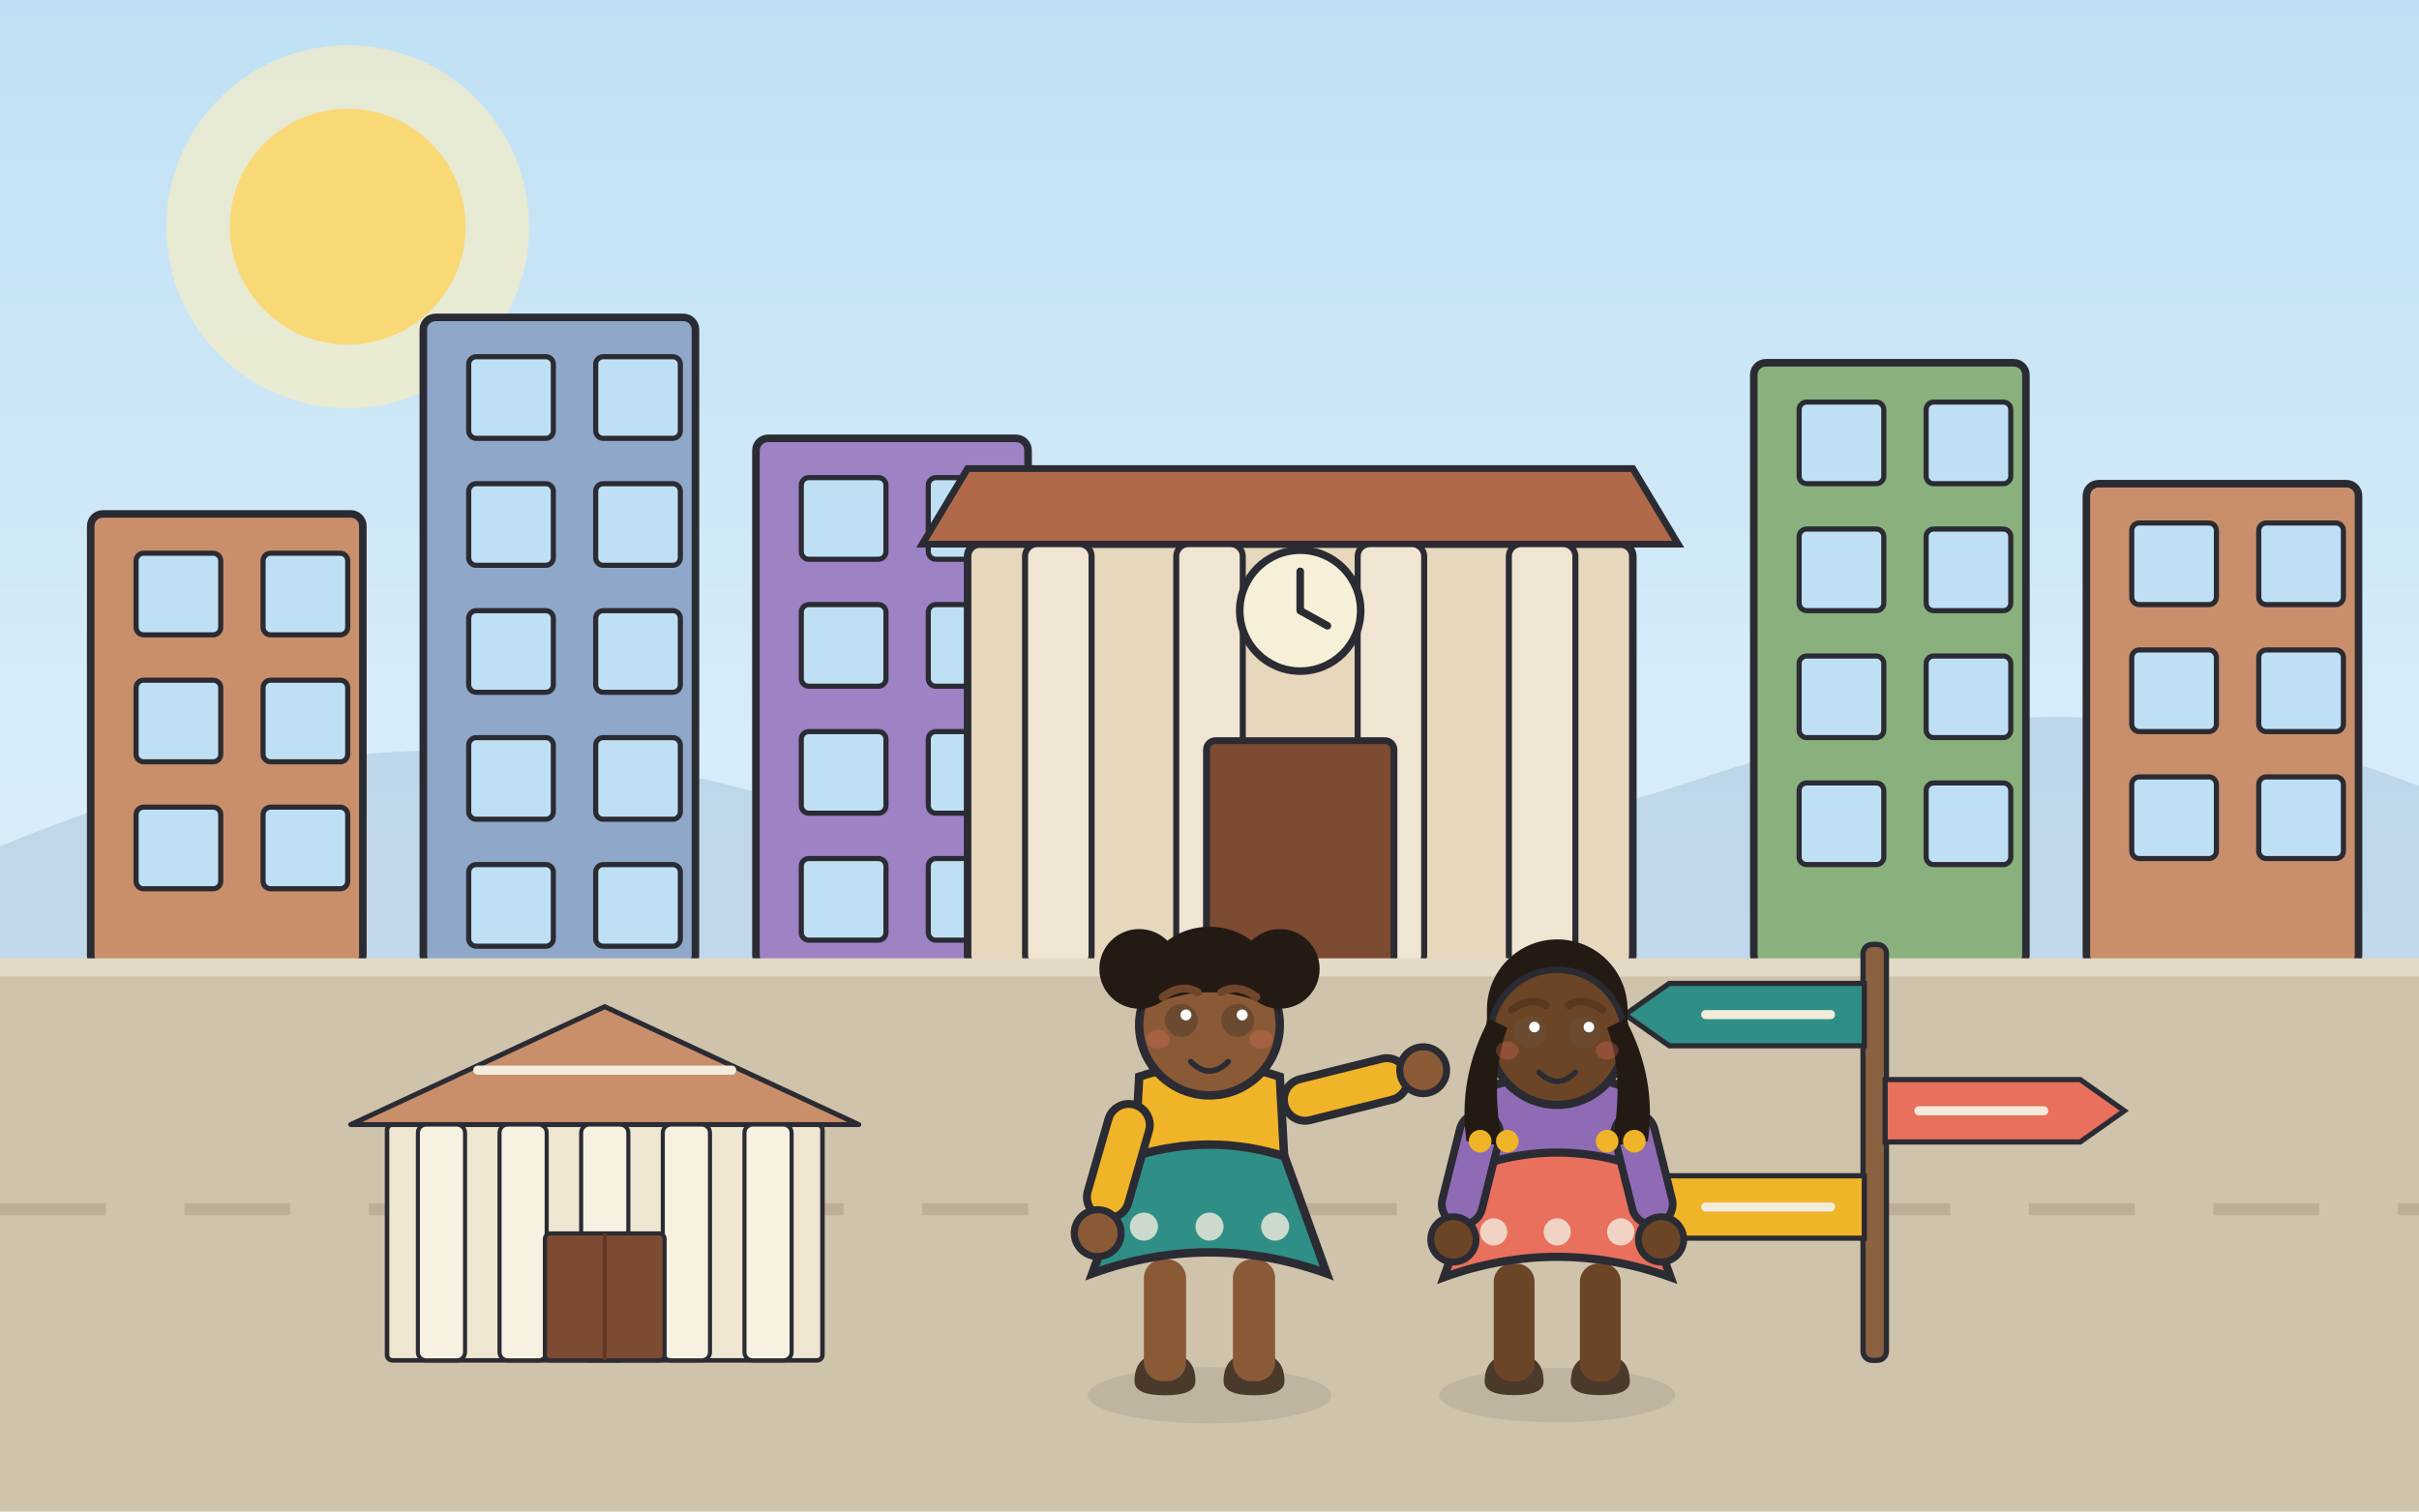
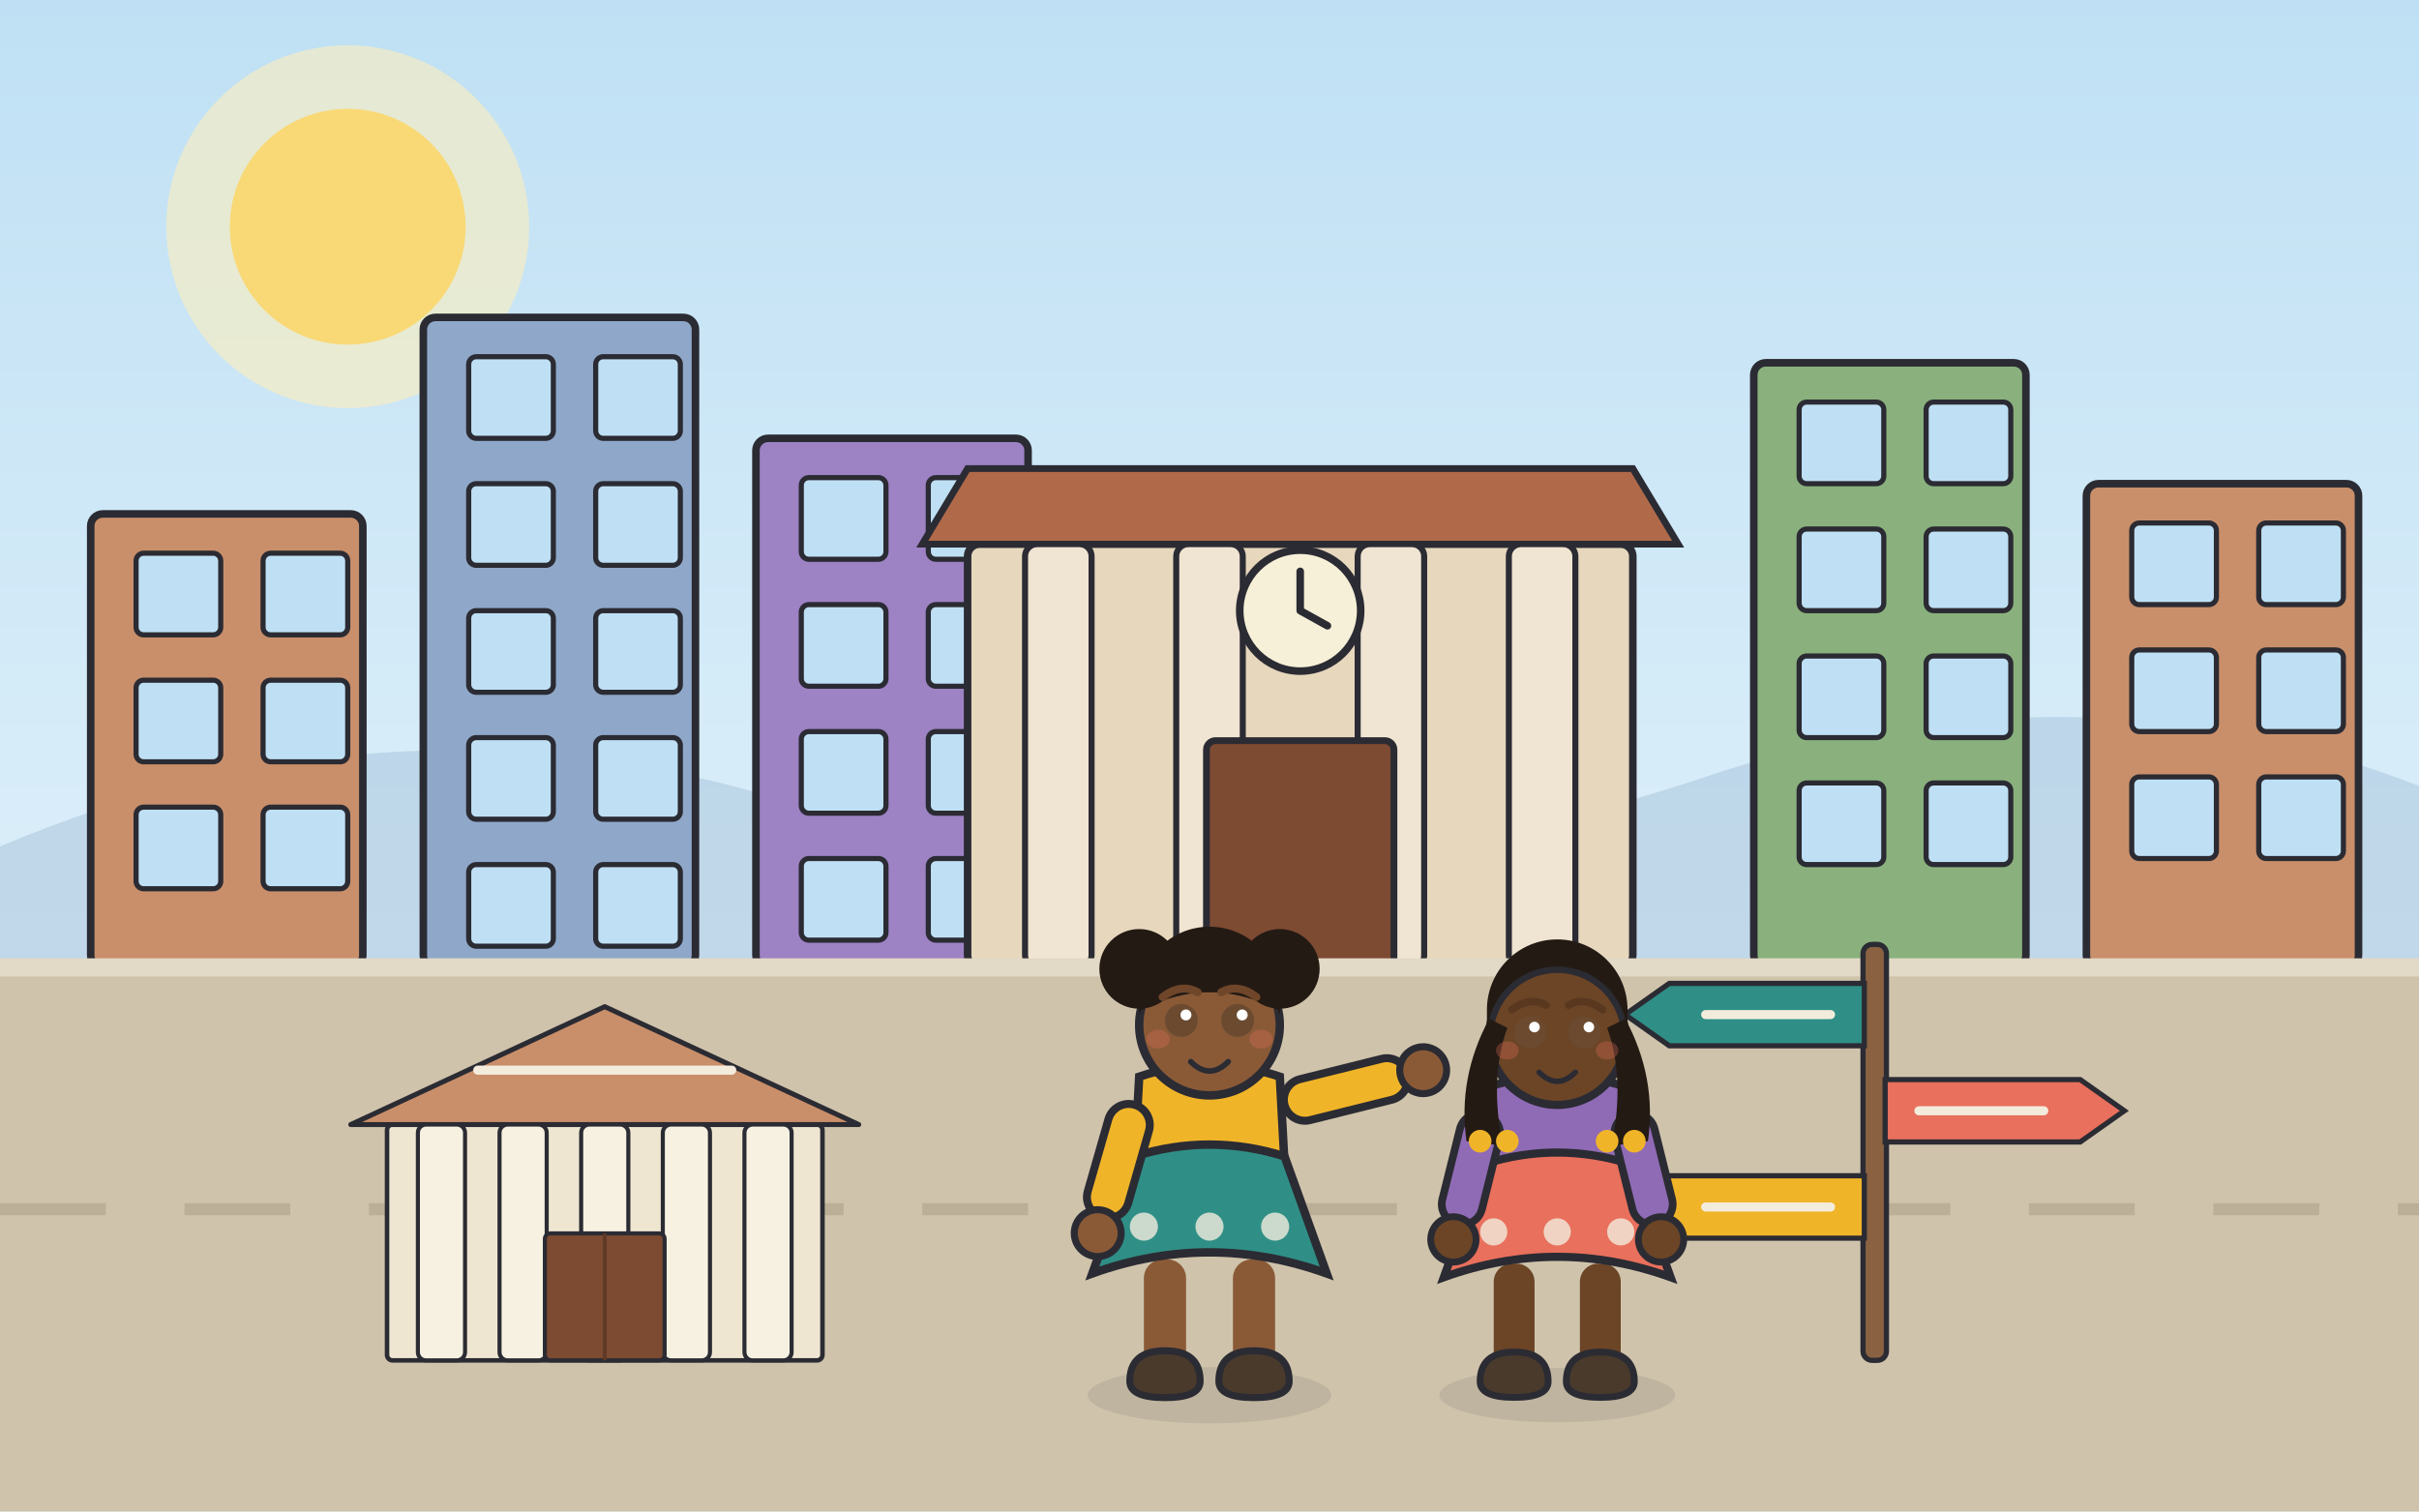
<svg xmlns="http://www.w3.org/2000/svg" viewBox="0 0 1600 1000" role="img">
  <style>
@media (prefers-reduced-motion: no-preference) {
  .anim-idle { animation: idle 3.8s ease-in-out infinite alternate; }
  @keyframes idle { from { transform: translateY(0); } to { transform: translateY(-6px); } }
  .anim-tail { transform-box: fill-box; transform-origin: 100% 20%; animation: tail 2.6s ease-in-out infinite alternate; }
  @keyframes tail { from { transform: rotate(-6deg); } to { transform: rotate(8deg); } }
  .anim-blink { transform-box: fill-box; transform-origin: center; animation: blink 5.2s infinite; }
  @keyframes blink { 0%, 93%, 100% { transform: scaleY(1); } 95%, 97% { transform: scaleY(0.12); } }
  .anim-glow { transform-box: fill-box; transform-origin: center; animation: glow 4.2s ease-in-out infinite alternate; }
  @keyframes glow { from { transform: scale(1); opacity: 0.5; } to { transform: scale(1.08); opacity: 0.75; } }
  .anim-shimmer { animation: shimmer 5s ease-in-out infinite alternate; }
  @keyframes shimmer { from { opacity: 0.62; } to { opacity: 0.92; } }
  .anim-grass { transform-box: fill-box; transform-origin: 50% 100%; animation: sway 3.2s ease-in-out infinite alternate; }
  .anim-canopy { transform-box: fill-box; transform-origin: 50% 100%; animation: sway 5.6s ease-in-out infinite alternate; }
  @keyframes sway { from { transform: rotate(-1.8deg); } to { transform: rotate(2.2deg); } }
  .anim-rain { animation: rainfall 1.15s linear infinite; }
  @keyframes rainfall { from { transform: translateY(-32px); opacity: 0.85; } 75% { opacity: 0.55; } to { transform: translateY(72px); opacity: 0; } }
  .anim-ripple { transform-box: fill-box; transform-origin: center; animation: ripple 3.4s ease-in-out infinite alternate; }
  @keyframes ripple { from { transform: scale(1); opacity: 0.8; } to { transform: scale(1.18); opacity: 0.55; } }
  .anim-drip { animation: drip 1s ease-in infinite; }
  @keyframes drip { from { transform: translateY(-12px); opacity: 0.95; } to { transform: translateY(28px); opacity: 0; } }
  .anim-flow { stroke-dasharray: 26 20; animation: flow 0.8s linear infinite; }
  @keyframes flow { from { stroke-dashoffset: 0; } to { stroke-dashoffset: -46; } }
  .anim-splash { transform-box: fill-box; transform-origin: 50% 100%; animation: splashPulse 1.7s ease-in-out infinite alternate; }
  @keyframes splashPulse { from { transform: scale(0.97); } to { transform: scale(1.05); } }
  .anim-strain { transform-box: fill-box; transform-origin: center; animation: strain 0.9s ease-in-out infinite alternate; }
  @keyframes strain { from { transform: translateX(-5px); } to { transform: translateX(4px); } }
  .anim-float { transform-box: fill-box; transform-origin: center; animation: floaty 2.6s ease-in-out infinite alternate; }
  @keyframes floaty { from { transform: translateY(0) scale(1); } to { transform: translateY(-12px) scale(1.08); } }
  .anim-wave { animation: wave 2.4s ease-in-out infinite; opacity: 0; }
  @keyframes wave { 0% { opacity: 0; } 30% { opacity: 0.9; } 60%, 100% { opacity: 0; } }
  .anim-cloud { animation: cloudDrift 9s ease-in-out infinite alternate; }
  @keyframes cloudDrift { from { transform: translateX(-18px); } to { transform: translateX(22px); } }
  .tap-target { cursor: pointer; }
  .tap-target.tap-play { transform-box: fill-box; transform-origin: 50% 85%; animation: tapWiggle 0.7s ease-in-out; }
  .tap-target[data-tap="puddle"].tap-play { transform-origin: center; animation: tapSplash 0.85s ease-out; }
  .tap-target[data-tap="sun"].tap-play { transform-origin: center; animation: tapPulse 0.6s ease-in-out; }
  .tap-target[data-tap="tree"].tap-play { transform-origin: 50% 100%; animation: tapShake 0.7s ease-in-out; }
  @keyframes tapWiggle { 0% { transform: rotate(0); } 25% { transform: rotate(-4deg) scale(1.03); } 55% { transform: rotate(3deg) scale(1.04); } 80% { transform: rotate(-1.5deg); } 100% { transform: rotate(0); } }
  @keyframes tapSplash { 0% { transform: scale(1); } 40% { transform: scale(1.06, 0.94); } 70% { transform: scale(0.97, 1.03); } 100% { transform: scale(1); } }
  @keyframes tapPulse { 0% { transform: scale(1); } 50% { transform: scale(1.12); } 100% { transform: scale(1); } }
  @keyframes tapShake { 0% { transform: rotate(0); } 20% { transform: rotate(2.4deg); } 45% { transform: rotate(-2deg); } 70% { transform: rotate(1.2deg); } 100% { transform: rotate(0); } }
  .tap-burst { opacity: 0; }
  .tap-target.tap-play .tap-burst { opacity: 1; }
  .tap-target.tap-play .tap-burst circle { animation: burstUp 0.6s ease-out forwards; }
  @keyframes burstUp { from { transform: translateY(0); opacity: 0.95; } to { transform: translateY(-90px); opacity: 0; } }
}
</style>
  <defs>
    <linearGradient id="sky" x1="0" y1="0" x2="0" y2="1">
      <stop offset="0" stop-color="#bfe0f4" />
      <stop offset="1" stop-color="#eef8fd" />
    </linearGradient>
  </defs>
  <rect width="1600" height="1000" fill="url(#sky)" />
  <g class="tap-target" data-tap="sun">
    <circle class="anim-glow" cx="230" cy="150" r="120" fill="#fdeebc" opacity="0.6" />
    <circle cx="230" cy="150" r="78" fill="#f9d976" />
  </g>
  <path d="M 0 560 q 260 -110 520 -30 q 300 90 620 -20 q 240 -76 460 10 L 1600 640 L 0 640 Z" fill="#a9c4dd" opacity="0.55" />
  <rect x="60" y="340" width="180" height="300" rx="8" fill="#c98f6a" stroke="#2b2b33" stroke-width="5" />
  <rect x="90" y="366" width="56" height="54" rx="5" fill="#bfe0f4" stroke="#2b2b33" stroke-width="3.4" />
  <rect x="174" y="366" width="56" height="54" rx="5" fill="#bfe0f4" stroke="#2b2b33" stroke-width="3.4" />
  <rect x="90" y="450" width="56" height="54" rx="5" fill="#bfe0f4" stroke="#2b2b33" stroke-width="3.4" />
  <rect x="174" y="450" width="56" height="54" rx="5" fill="#bfe0f4" stroke="#2b2b33" stroke-width="3.4" />
  <rect x="90" y="534" width="56" height="54" rx="5" fill="#bfe0f4" stroke="#2b2b33" stroke-width="3.4" />
  <rect x="174" y="534" width="56" height="54" rx="5" fill="#bfe0f4" stroke="#2b2b33" stroke-width="3.4" />
  <rect x="280" y="210" width="180" height="430" rx="8" fill="#8fa8c9" stroke="#2b2b33" stroke-width="5" />
  <rect x="310" y="236" width="56" height="54" rx="5" fill="#bfe0f4" stroke="#2b2b33" stroke-width="3.4" />
  <rect x="394" y="236" width="56" height="54" rx="5" fill="#bfe0f4" stroke="#2b2b33" stroke-width="3.4" />
  <rect x="310" y="320" width="56" height="54" rx="5" fill="#bfe0f4" stroke="#2b2b33" stroke-width="3.4" />
  <rect x="394" y="320" width="56" height="54" rx="5" fill="#bfe0f4" stroke="#2b2b33" stroke-width="3.4" />
  <rect x="310" y="404" width="56" height="54" rx="5" fill="#bfe0f4" stroke="#2b2b33" stroke-width="3.4" />
  <rect x="394" y="404" width="56" height="54" rx="5" fill="#bfe0f4" stroke="#2b2b33" stroke-width="3.4" />
  <rect x="310" y="488" width="56" height="54" rx="5" fill="#bfe0f4" stroke="#2b2b33" stroke-width="3.4" />
  <rect x="394" y="488" width="56" height="54" rx="5" fill="#bfe0f4" stroke="#2b2b33" stroke-width="3.4" />
  <rect x="310" y="572" width="56" height="54" rx="5" fill="#bfe0f4" stroke="#2b2b33" stroke-width="3.4" />
  <rect x="394" y="572" width="56" height="54" rx="5" fill="#bfe0f4" stroke="#2b2b33" stroke-width="3.4" />
  <rect x="500" y="290" width="180" height="350" rx="8" fill="#9d82c4" stroke="#2b2b33" stroke-width="5" />
  <rect x="530" y="316" width="56" height="54" rx="5" fill="#bfe0f4" stroke="#2b2b33" stroke-width="3.4" />
  <rect x="614" y="316" width="56" height="54" rx="5" fill="#bfe0f4" stroke="#2b2b33" stroke-width="3.4" />
  <rect x="530" y="400" width="56" height="54" rx="5" fill="#bfe0f4" stroke="#2b2b33" stroke-width="3.4" />
  <rect x="614" y="400" width="56" height="54" rx="5" fill="#bfe0f4" stroke="#2b2b33" stroke-width="3.4" />
  <rect x="530" y="484" width="56" height="54" rx="5" fill="#bfe0f4" stroke="#2b2b33" stroke-width="3.4" />
  <rect x="614" y="484" width="56" height="54" rx="5" fill="#bfe0f4" stroke="#2b2b33" stroke-width="3.4" />
  <rect x="530" y="568" width="56" height="54" rx="5" fill="#bfe0f4" stroke="#2b2b33" stroke-width="3.4" />
  <rect x="614" y="568" width="56" height="54" rx="5" fill="#bfe0f4" stroke="#2b2b33" stroke-width="3.4" />
  <rect x="1160" y="240" width="180" height="400" rx="8" fill="#8ab17d" stroke="#2b2b33" stroke-width="5" />
  <rect x="1190" y="266" width="56" height="54" rx="5" fill="#bfe0f4" stroke="#2b2b33" stroke-width="3.4" />
  <rect x="1274" y="266" width="56" height="54" rx="5" fill="#bfe0f4" stroke="#2b2b33" stroke-width="3.4" />
  <rect x="1190" y="350" width="56" height="54" rx="5" fill="#bfe0f4" stroke="#2b2b33" stroke-width="3.4" />
  <rect x="1274" y="350" width="56" height="54" rx="5" fill="#bfe0f4" stroke="#2b2b33" stroke-width="3.4" />
  <rect x="1190" y="434" width="56" height="54" rx="5" fill="#bfe0f4" stroke="#2b2b33" stroke-width="3.4" />
  <rect x="1274" y="434" width="56" height="54" rx="5" fill="#bfe0f4" stroke="#2b2b33" stroke-width="3.4" />
  <rect x="1190" y="518" width="56" height="54" rx="5" fill="#bfe0f4" stroke="#2b2b33" stroke-width="3.4" />
  <rect x="1274" y="518" width="56" height="54" rx="5" fill="#bfe0f4" stroke="#2b2b33" stroke-width="3.4" />
  <rect x="1380" y="320" width="180" height="320" rx="8" fill="#c98f6a" stroke="#2b2b33" stroke-width="5" />
  <rect x="1410" y="346" width="56" height="54" rx="5" fill="#bfe0f4" stroke="#2b2b33" stroke-width="3.4" />
  <rect x="1494" y="346" width="56" height="54" rx="5" fill="#bfe0f4" stroke="#2b2b33" stroke-width="3.4" />
  <rect x="1410" y="430" width="56" height="54" rx="5" fill="#bfe0f4" stroke="#2b2b33" stroke-width="3.4" />
  <rect x="1494" y="430" width="56" height="54" rx="5" fill="#bfe0f4" stroke="#2b2b33" stroke-width="3.4" />
  <rect x="1410" y="514" width="56" height="54" rx="5" fill="#bfe0f4" stroke="#2b2b33" stroke-width="3.4" />
  <rect x="1494" y="514" width="56" height="54" rx="5" fill="#bfe0f4" stroke="#2b2b33" stroke-width="3.4" />
  <g transform="translate(860 640)">
    <rect x="-220" y="-280" width="440" height="280" rx="8" fill="#e6d7bd" stroke="#2b2b33" stroke-width="5" />
    <path d="M -250 -280 h 500 l -30 -50 h -440 z" fill="#b06a4a" stroke="#2b2b33" stroke-width="4.5" />
    <rect x="-182" y="-280" width="44" height="280" rx="8" fill="#f0e4d2" stroke="#2b2b33" stroke-width="4" />
    <rect x="-82" y="-280" width="44" height="280" rx="8" fill="#f0e4d2" stroke="#2b2b33" stroke-width="4" />
    <rect x="38" y="-280" width="44" height="280" rx="8" fill="#f0e4d2" stroke="#2b2b33" stroke-width="4" />
    <rect x="138" y="-280" width="44" height="280" rx="8" fill="#f0e4d2" stroke="#2b2b33" stroke-width="4" />
    <rect x="-62" y="-150" width="124" height="150" rx="6" fill="#7d4a32" stroke="#2b2b33" stroke-width="4.5" />
    <circle cx="0" cy="-236" r="40" fill="#f6f0d8" stroke="#2b2b33" stroke-width="5" />
    <path d="M 0 -236 v -26 M 0 -236 l 18 10" stroke="#2b2b33" stroke-width="5" stroke-linecap="round" />
  </g>
  <rect x="0" y="640" width="1600" height="360" fill="#cfc3ab" />
  <path d="M 0 640 h 1600" stroke="#e2d9c6" stroke-width="12" />
  <path d="M 0 800 h 1600" stroke="#b3a68f" stroke-width="8" stroke-dasharray="70 52" opacity="0.7" />
  <g transform="translate(400 900) scale(0.6)">
    <rect x="-240" y="-260" width="480" height="260" rx="6" fill="#efe6d2" stroke="#2b2b33" stroke-width="5" />
    <path d="M -280 -260 L 0 -390 L 280 -260 Z" fill="#c98f6a" stroke="#2b2b33" stroke-width="5.5" stroke-linejoin="round" />
    <rect x="-206" y="-260" width="52" height="260" rx="9" fill="#f7f1e2" stroke="#2b2b33" stroke-width="4.5" />
    <rect x="-116" y="-260" width="52" height="260" rx="9" fill="#f7f1e2" stroke="#2b2b33" stroke-width="4.5" />
    <rect x="-26" y="-260" width="52" height="260" rx="9" fill="#f7f1e2" stroke="#2b2b33" stroke-width="4.5" />
    <rect x="64" y="-260" width="52" height="260" rx="9" fill="#f7f1e2" stroke="#2b2b33" stroke-width="4.5" />
    <rect x="154" y="-260" width="52" height="260" rx="9" fill="#f7f1e2" stroke="#2b2b33" stroke-width="4.5" />
    <rect x="-66" y="-140" width="132" height="140" rx="6" fill="#7d4a32" stroke="#2b2b33" stroke-width="4.5" />
    <path d="M 0 -140 v 140" stroke="#5f3826" stroke-width="4" />
    <path d="M -140 -320 h 280" stroke="#f3ecdd" stroke-width="10" stroke-linecap="round" />
  </g>
  <g transform="translate(1240 900) scale(0.86)">
    <rect x="-9" y="-320" width="18" height="320" rx="7" fill="#8a6242" stroke="#2b2b33" stroke-width="4" />
    <path d="M -8 -290 h -150 l -34 24 l 34 24 h 150 z" fill="#2f8f86" stroke="#2b2b33" stroke-width="4" />
    <path d="M -34 -266 h -96" stroke="#f3ecdd" stroke-width="7" stroke-linecap="round" />
    <path d="M 8 -216 h 150 l 34 24 l -34 24 h -150 z" fill="#e8705c" stroke="#2b2b33" stroke-width="4" />
    <path d="M 34 -192 h 96" stroke="#f3ecdd" stroke-width="7" stroke-linecap="round" />
    <path d="M -8 -142 h -150 l -34 24 l 34 24 h 150 z" fill="#f0b429" stroke="#2b2b33" stroke-width="4" />
    <path d="M -34 -118 h -96" stroke="#f3ecdd" stroke-width="7" stroke-linecap="round" />
  </g>
  <g transform="translate(800 920) scale(1.55 1.55)">
    <ellipse cx="0" cy="2" rx="52" ry="12" fill="#2b2b33" opacity="0.10" />
    <g class="tap-target" data-figure="amal" data-tap="amal" data-mood="happy">
      <g class="anim-idle" style="animation-delay:1.47s">
-         <path d="M -32 -4 q 0 -12 13 -12 q 13 0 13 12 q 0 6 -13 6 q -13 0 -13 -6 z" fill="#4a3a2c" />
-         <path d="M 6 -4 q 0 -12 13 -12 q 13 0 13 12 q 0 6 -13 6 q -13 0 -13 -6 z" fill="#4a3a2c" />
        <rect x="-28" y="-56" width="18" height="52" rx="8" fill="#8a5a37" />
        <rect x="10" y="-56" width="18" height="52" rx="8" fill="#8a5a37" />
+         <path d="M -34 -4 q 0 -13 15 -13 q 15 0 15 13 q 0 7 -15 7 q -15 0 -15 -7 z" fill="#4a3a2c" stroke="#2b2b33" stroke-width="3" />
+         <path d="M 4 -4 q 0 -13 15 -13 q 15 0 15 13 q 0 7 -15 7 q -15 0 -15 -7 z" fill="#4a3a2c" stroke="#2b2b33" stroke-width="3" />
        <path d="M -34 -60 q 34 -12 68 0 l -4 -74 q -30 -10 -60 0 z" fill="#f0b429" stroke="#2b2b33" stroke-width="3.6" />
        <path d="M -50 -50 q 50 -18 100 0 l -18 -50 q -32 -10 -64 0 z" fill="#2f8f86" stroke="#2b2b33" stroke-width="3.6" />
        <circle cx="-28" cy="-70" r="6" fill="#f3ecdd" opacity="0.8" />
        <circle cx="0" cy="-70" r="6" fill="#f3ecdd" opacity="0.8" />
        <circle cx="28" cy="-70" r="6" fill="#f3ecdd" opacity="0.8" />
        <g transform="translate(-32 -122) rotate(16)">
          <rect x="-9" y="0" width="18" height="50" rx="9" fill="#f0b429" stroke="#2b2b33" stroke-width="3.4" />
          <circle cx="0" cy="57" r="10" fill="#8a5a37" stroke="#2b2b33" stroke-width="3" />
        </g>
        <g transform="translate(32 -122) rotate(-104)">
          <rect x="-9" y="0" width="18" height="54" rx="9" fill="#f0b429" stroke="#2b2b33" stroke-width="3.4" />
          <circle cx="0" cy="61" r="10" fill="#8a5a37" stroke="#2b2b33" stroke-width="3" />
        </g>
        <g transform="translate(0 -156)">
          <circle cx="0" cy="0" r="30" fill="#8a5a37" stroke="#2b2b33" stroke-width="3.6" />
          <circle cx="-30" cy="-24" r="17" fill="#241a14" />
          <circle cx="30" cy="-24" r="17" fill="#241a14" />
          <path d="M -30 -6 a 30 30 0 0 1 60 0 q -30 -16 -60 0 z" fill="#241a14" />
          <path d="M -30 -4 a 31 31 0 0 1 60 0 l 0 -8 a 30 30 0 0 0 -60 0 z" fill="#241a14" />
          <path d="M -30 2 a 30 30 0 0 0 60 0" fill="none" />
          <g transform="translate(-12 -2)">
            <g class="anim-blink">
              <circle cx="0" cy="0" r="7.02" fill="#6b4a2f" />
              <circle cx="1.95" cy="-2.34" r="2.34" fill="#fff" />
            </g>
          </g>
          <g transform="translate(12 -2)">
            <g class="anim-blink">
              <circle cx="0" cy="0" r="7.02" fill="#6b4a2f" />
              <circle cx="1.95" cy="-2.34" r="2.34" fill="#fff" />
            </g>
          </g>
          <path d="M -20 -12 q 8 -6 15 -2 M 20 -12 q -8 -6 -15 -2" stroke="#6f4629" stroke-width="3.4" fill="none" stroke-linecap="round" />
          <g transform="translate(0 14)">
            <path d="M -8 1.6 q 8 8 16 0" stroke="#2b2b33" stroke-width="2.4" fill="none" stroke-linecap="round" />
          </g>
          <ellipse cx="-22" cy="6" rx="5" ry="4" fill="#e8705c" opacity="0.30" />
          <ellipse cx="22" cy="6" rx="5" ry="4" fill="#e8705c" opacity="0.30" />
        </g>
      </g>
    </g>
  </g>
  <g transform="translate(1030 920) scale(1.5 1.5)">
    <ellipse cx="0" cy="2" rx="52" ry="12" fill="#2b2b33" opacity="0.10" />
    <g class="tap-target" data-figure="nora" data-tap="nora" data-mood="happy">
      <g class="anim-idle" style="animation-delay:1.65s">
-         <path d="M -32 -4 q 0 -12 13 -12 q 13 0 13 12 q 0 6 -13 6 q -13 0 -13 -6 z" fill="#4a3a2c" />
-         <path d="M 6 -4 q 0 -12 13 -12 q 13 0 13 12 q 0 6 -13 6 q -13 0 -13 -6 z" fill="#4a3a2c" />
        <rect x="-28" y="-56" width="18" height="52" rx="8" fill="#6b4526" />
        <rect x="10" y="-56" width="18" height="52" rx="8" fill="#6b4526" />
+         <path d="M -34 -4 q 0 -13 15 -13 q 15 0 15 13 q 0 7 -15 7 q -15 0 -15 -7 z" fill="#4a3a2c" stroke="#2b2b33" stroke-width="3" />
+         <path d="M 4 -4 q 0 -13 15 -13 q 15 0 15 13 q 0 7 -15 7 q -15 0 -15 -7 z" fill="#4a3a2c" stroke="#2b2b33" stroke-width="3" />
        <path d="M -34 -60 q 34 -12 68 0 l -4 -74 q -30 -10 -60 0 z" fill="#8f6bb5" stroke="#2b2b33" stroke-width="3.6" />
        <path d="M -50 -50 q 50 -18 100 0 l -18 -50 q -32 -10 -64 0 z" fill="#e8705c" stroke="#2b2b33" stroke-width="3.6" />
        <circle cx="-28" cy="-70" r="6" fill="#f3ecdd" opacity="0.8" />
        <circle cx="0" cy="-70" r="6" fill="#f3ecdd" opacity="0.8" />
        <circle cx="28" cy="-70" r="6" fill="#f3ecdd" opacity="0.8" />
        <g transform="translate(-32 -122) rotate(14)">
          <rect x="-9" y="0" width="18" height="50" rx="9" fill="#8f6bb5" stroke="#2b2b33" stroke-width="3.4" />
          <circle cx="0" cy="57" r="10" fill="#6b4526" stroke="#2b2b33" stroke-width="3" />
        </g>
        <g transform="translate(32 -122) rotate(-14)">
          <rect x="-9" y="0" width="18" height="50" rx="9" fill="#8f6bb5" stroke="#2b2b33" stroke-width="3.4" />
          <circle cx="0" cy="57" r="10" fill="#6b4526" stroke="#2b2b33" stroke-width="3" />
        </g>
        <g transform="translate(0 -156)">
          <circle cx="0" cy="0" r="30" fill="#6b4526" stroke="#2b2b33" stroke-width="3.6" />
          <path d="M -31 0 a 31 31 0 0 1 62 0 l 0 -12 a 31 31 0 0 0 -62 0 z" fill="#241a14" />
          <path d="M -30 -8 q -14 26 -10 54 l 16 2 q -6 -30 2 -52 z" fill="#241a14" />
          <path d="M 30 -8 q 14 26 10 54 l -16 2 q 6 -30 -2 -52 z" fill="#241a14" />
          <circle cx="-34" cy="46" r="5" fill="#f0b429" />
          <circle cx="-22" cy="46" r="5" fill="#f0b429" />
          <circle cx="22" cy="46" r="5" fill="#f0b429" />
          <circle cx="34" cy="46" r="5" fill="#f0b429" />
          <path d="M -30 2 a 30 30 0 0 0 60 0" fill="none" />
          <g transform="translate(-12 -2)">
            <g class="anim-blink">
              <circle cx="0" cy="0" r="7.02" fill="#6b4a2f" />
              <circle cx="1.95" cy="-2.34" r="2.34" fill="#fff" />
            </g>
          </g>
          <g transform="translate(12 -2)">
            <g class="anim-blink">
              <circle cx="0" cy="0" r="7.02" fill="#6b4a2f" />
              <circle cx="1.95" cy="-2.34" r="2.34" fill="#fff" />
            </g>
          </g>
          <path d="M -20 -12 q 8 -6 15 -2 M 20 -12 q -8 -6 -15 -2" stroke="#5a3820" stroke-width="3.4" fill="none" stroke-linecap="round" />
          <g transform="translate(0 14)">
            <path d="M -8 1.6 q 8 8 16 0" stroke="#2b2b33" stroke-width="2.4" fill="none" stroke-linecap="round" />
          </g>
          <ellipse cx="-22" cy="6" rx="5" ry="4" fill="#e8705c" opacity="0.30" />
          <ellipse cx="22" cy="6" rx="5" ry="4" fill="#e8705c" opacity="0.30" />
        </g>
      </g>
    </g>
  </g>
</svg>
